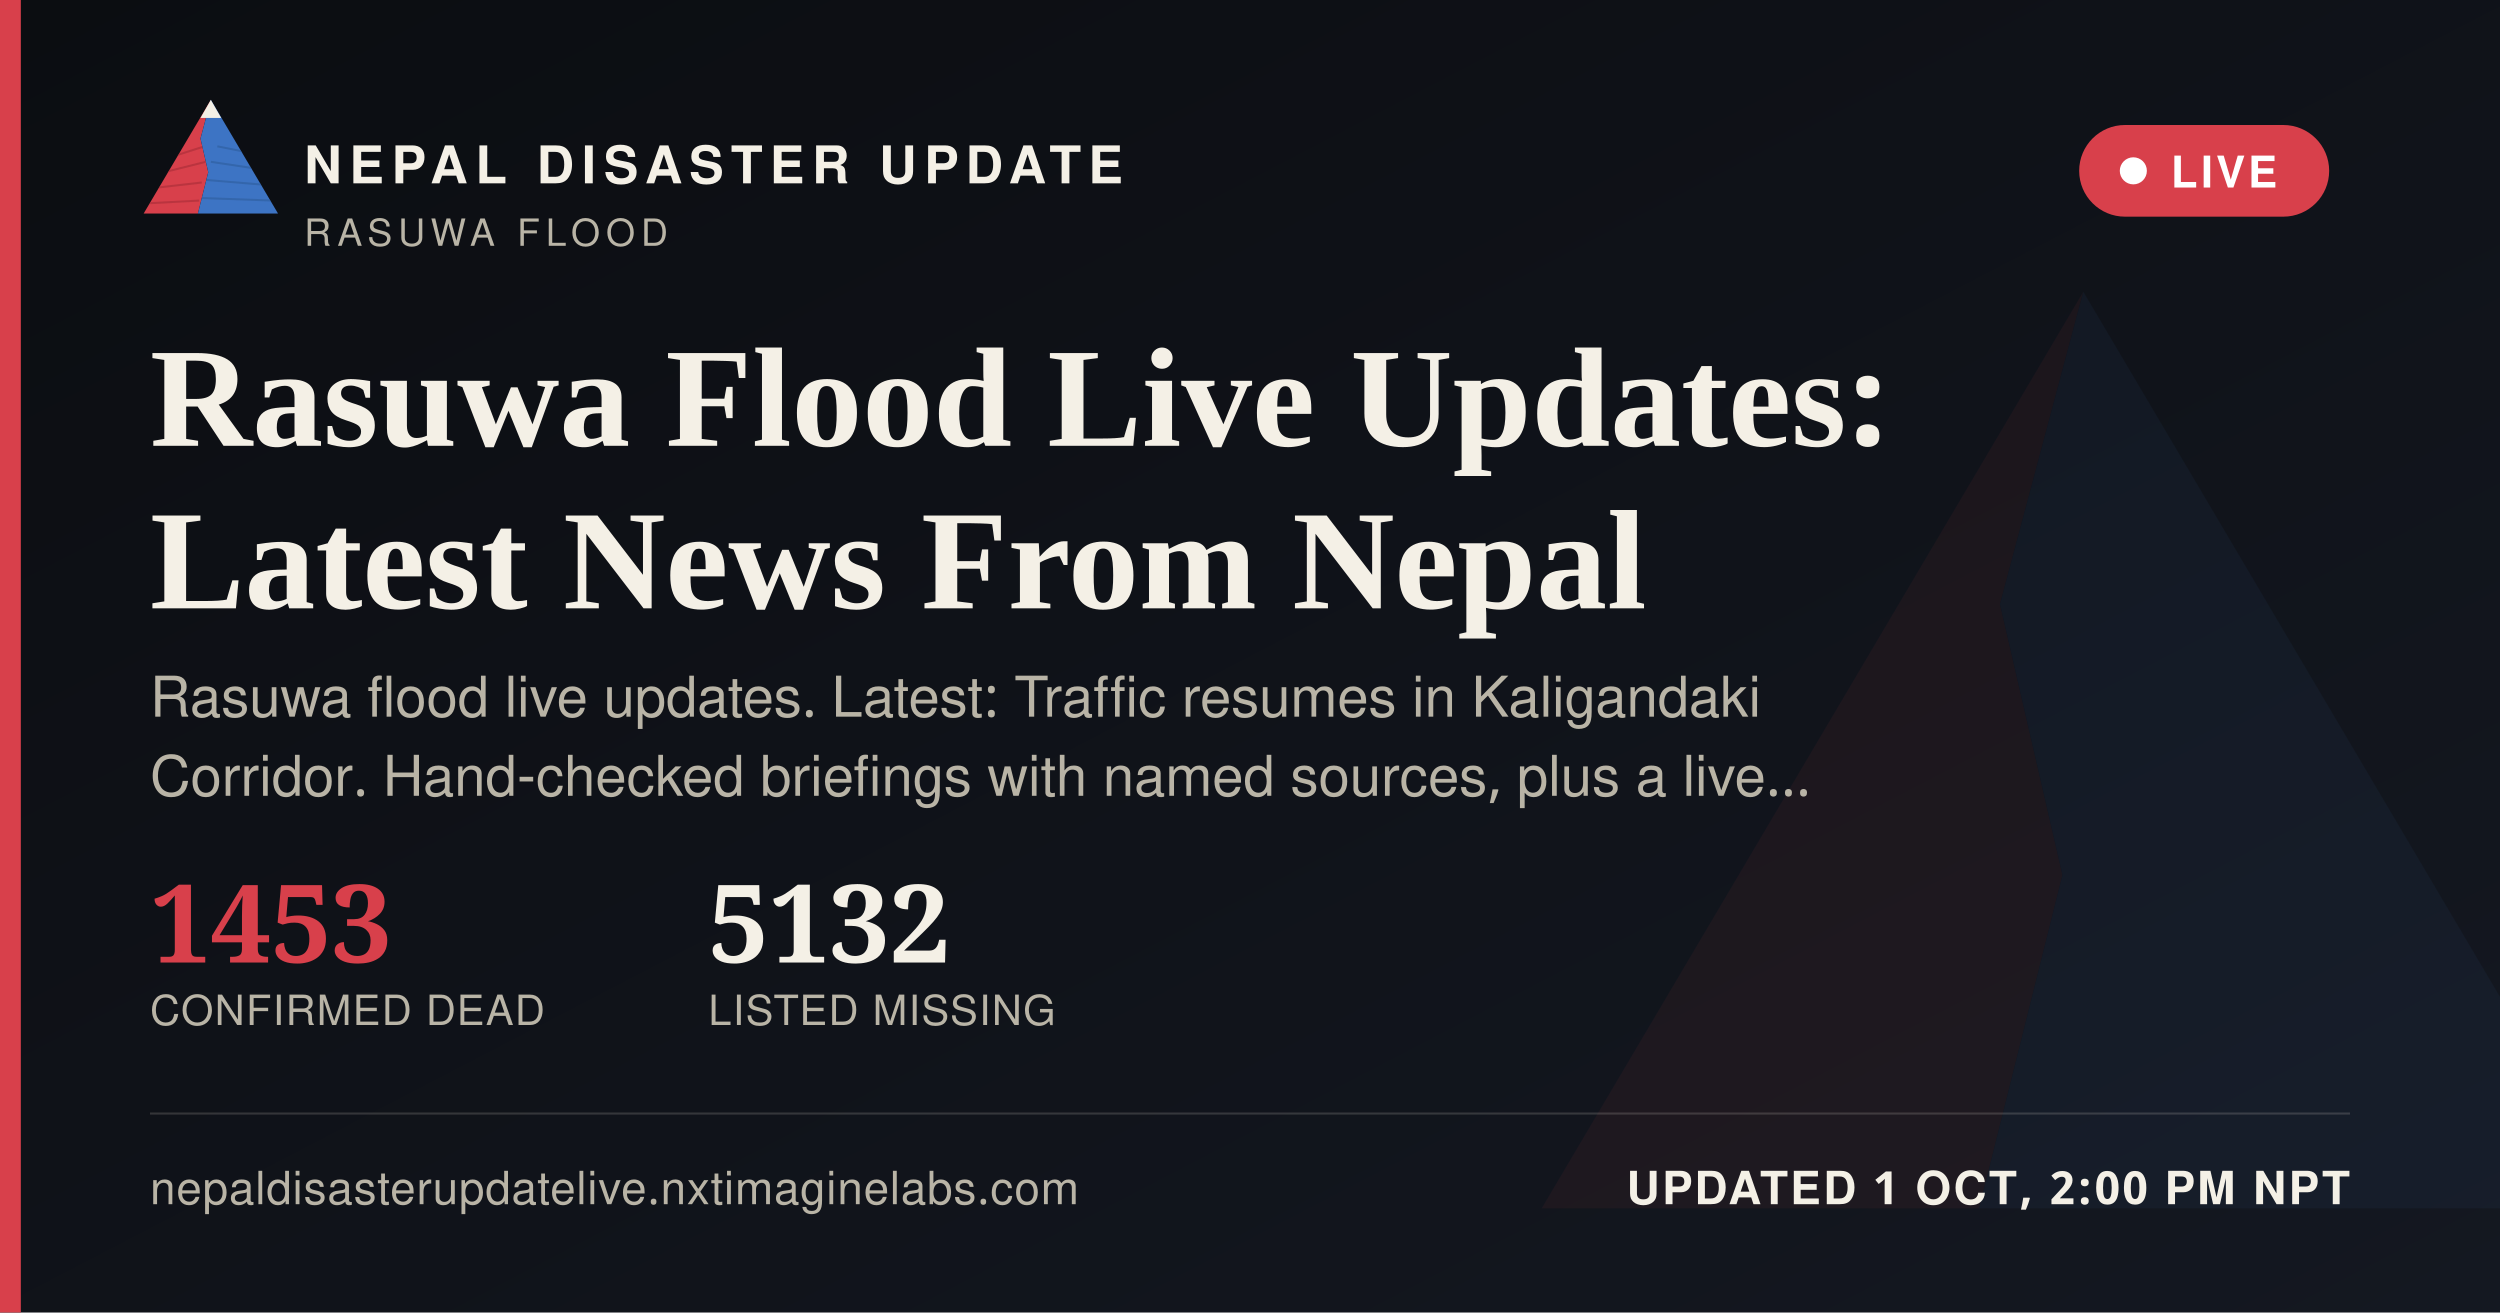
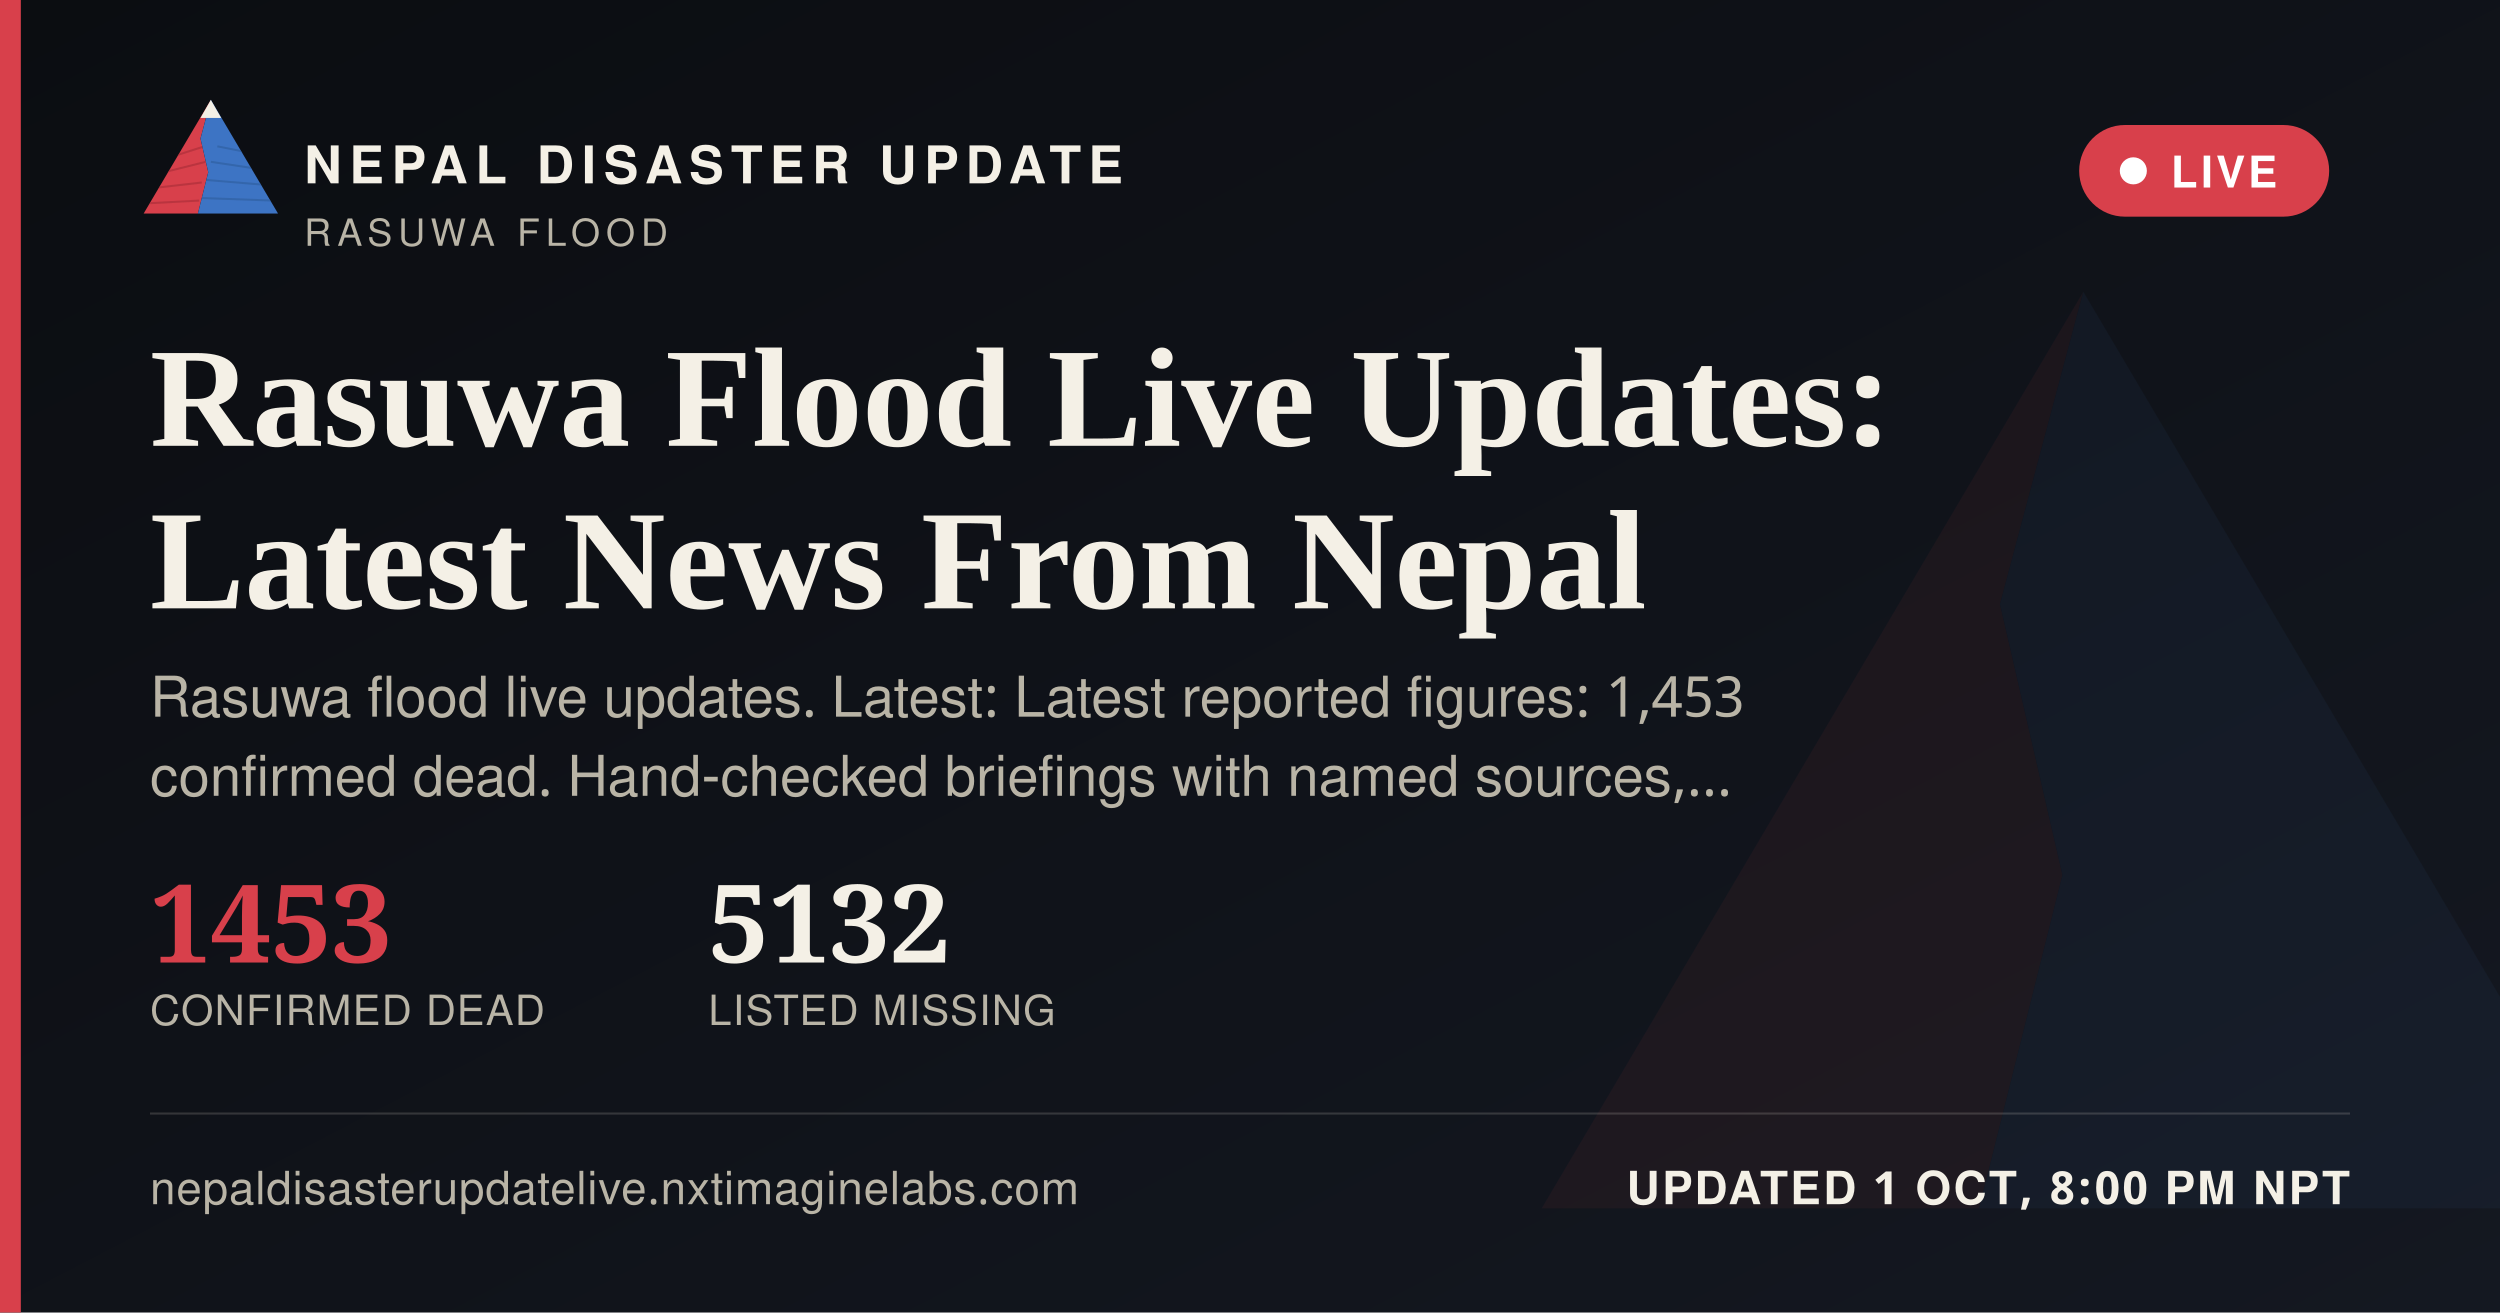
<svg xmlns="http://www.w3.org/2000/svg" width="1200" height="630" viewBox="0 0 1200 630">
  <defs>
    <linearGradient id="ogbg" x1="0" y1="0" x2="1" y2="1">
      <stop offset="0" stop-color="#0B0D11" />
      <stop offset="1" stop-color="#141821" />
    </linearGradient>
  </defs>
  <rect width="1200" height="630" fill="url(#ogbg)" />
  <g transform="translate(700,60) scale(5)" opacity="0.06">
    <polygon points="60,16 52,46 58,72 50,104 8,104" fill="#D8404B" />
    <polygon points="60,16 112,104 50,104 58,72 52,46" fill="#3D74C4" />
  </g>
  <rect x="0" y="0" width="10" height="630" fill="#D8404B" />
  <g transform="translate(64,38) scale(0.62)">
    <g>
      <defs>
        <clipPath id="ogLc">
          <polygon points="60,16 52,46 58,72 50,104 8,104" />
        </clipPath>
        <clipPath id="ogRc">
          <polygon points="60,16 112,104 50,104 58,72 52,46" />
        </clipPath>
      </defs>
      <polygon points="60,16 52,46 58,72 50,104 8,104" fill="#D8404B" />
      <g clip-path="url(#ogLc)" stroke="#A32A34" stroke-width="1.6" fill="none" opacity="0.55">
        <path d="M30,60 L55,52" />
        <path d="M24,72 L56,64" />
        <path d="M18,84 L53,80" />
        <path d="M13,96 L51,94" />
      </g>
      <polygon points="60,16 112,104 50,104 58,72 52,46" fill="#3D74C4" />
      <g clip-path="url(#ogRc)" stroke="#2A5793" stroke-width="1.6" fill="none" opacity="0.5">
        <path d="M65,52 L95,58" />
        <path d="M60,64 L100,70" />
        <path d="M56,78 L104,82" />
        <path d="M52,92 L108,94" />
      </g>
      <polygon points="60,16 52,30 68,30" fill="#F4F0E6" />
    </g>
  </g>
  <text x="146" y="88" font-family="'Public Sans', 'Noto Sans Devanagari', 'Helvetica Neue', Helvetica, Arial, sans-serif" font-size="25" font-weight="800" letter-spacing="3.6" fill="#F4F0E6">NEPAL DISASTER UPDATE</text>
  <text x="146" y="118" font-family="'Public Sans', 'Noto Sans Devanagari', 'Helvetica Neue', Helvetica, Arial, sans-serif" font-size="18" letter-spacing="2.8" fill="#B9B4A6">RASUWA FLOOD</text>
  <g>
    <rect x="998" y="60" width="120" height="44" rx="22" fill="#D8404B" stroke="none" />
    <circle cx="1024" cy="82" r="6.5" fill="#FFFFFF" />
    <text x="1042" y="90" font-family="'Public Sans', 'Noto Sans Devanagari', 'Helvetica Neue', Helvetica, Arial, sans-serif" font-size="21" font-weight="700" letter-spacing="1.6" fill="#FFFFFF">LIVE</text>
  </g>
  <text x="72" y="214" font-family="Newsreader, 'Noto Serif Devanagari', Georgia, 'Times New Roman', serif" font-size="68" font-weight="600" fill="#F4F0E6">Rasuwa Flood Live Updates:</text>
  <text x="72" y="292" font-family="Newsreader, 'Noto Serif Devanagari', Georgia, 'Times New Roman', serif" font-size="68" font-weight="600" fill="#F4F0E6">Latest News From Nepal</text>
-   <text x="72" y="344" font-family="'Public Sans', 'Noto Sans Devanagari', 'Helvetica Neue', Helvetica, Arial, sans-serif" font-size="27" fill="#B9B4A6">Rasuwa flood live updates. Latest: Traffic resumes in Kaligandaki</text>
-   <text x="72" y="382" font-family="'Public Sans', 'Noto Sans Devanagari', 'Helvetica Neue', Helvetica, Arial, sans-serif" font-size="27" fill="#B9B4A6">Corridor. Hand-checked briefings with named sources, plus a live…</text>
+   <text x="72" y="344" font-family="'Public Sans', 'Noto Sans Devanagari', 'Helvetica Neue', Helvetica, Arial, sans-serif" font-size="27" fill="#B9B4A6">Rasuwa flood live updates. Latest: Latest reported figures: 1,453</text>
+   <text x="72" y="382" font-family="'Public Sans', 'Noto Sans Devanagari', 'Helvetica Neue', Helvetica, Arial, sans-serif" font-size="27" fill="#B9B4A6">confirmed dead. Hand-checked briefings with named sources,…</text>
  <g transform="translate(72,462)">
    <text x="0" y="0" font-family="Newsreader, 'Noto Serif Devanagari', Georgia, 'Times New Roman', serif" font-size="52" font-weight="600" fill="#D8404B">1453</text>
    <text x="0" y="30" font-family="'Public Sans', 'Noto Sans Devanagari', 'Helvetica Neue', Helvetica, Arial, sans-serif" font-size="20" letter-spacing="0.6" fill="#B9B4A6">CONFIRMED DEAD</text>
    <text x="268" y="0" font-family="Newsreader, 'Noto Serif Devanagari', Georgia, 'Times New Roman', serif" font-size="52" font-weight="600" fill="#F4F0E6">5132</text>
    <text x="268" y="30" font-family="'Public Sans', 'Noto Sans Devanagari', 'Helvetica Neue', Helvetica, Arial, sans-serif" font-size="20" letter-spacing="0.6" fill="#B9B4A6">LISTED MISSING</text>
  </g>
  <rect x="72" y="534" width="1056" height="1" fill="rgba(244,240,230,0.16)" />
  <text x="72" y="578" font-family="'Public Sans', 'Noto Sans Devanagari', 'Helvetica Neue', Helvetica, Arial, sans-serif" font-size="22" fill="#B9B4A6" letter-spacing="0.4">nepaldisasterupdatelive.nxtimaginelabs.com</text>
-   <text x="1128" y="578" text-anchor="end" font-family="'Public Sans', 'Noto Sans Devanagari', 'Helvetica Neue', Helvetica, Arial, sans-serif" font-size="22" font-weight="700" letter-spacing="1.2" fill="#F4F0E6">UPDATED 1 OCT, 2:00 PM NPT</text>
+   <text x="1128" y="578" text-anchor="end" font-family="'Public Sans', 'Noto Sans Devanagari', 'Helvetica Neue', Helvetica, Arial, sans-serif" font-size="22" font-weight="700" letter-spacing="1.2" fill="#F4F0E6">UPDATED 1 OCT, 8:00 PM NPT</text>
</svg>
